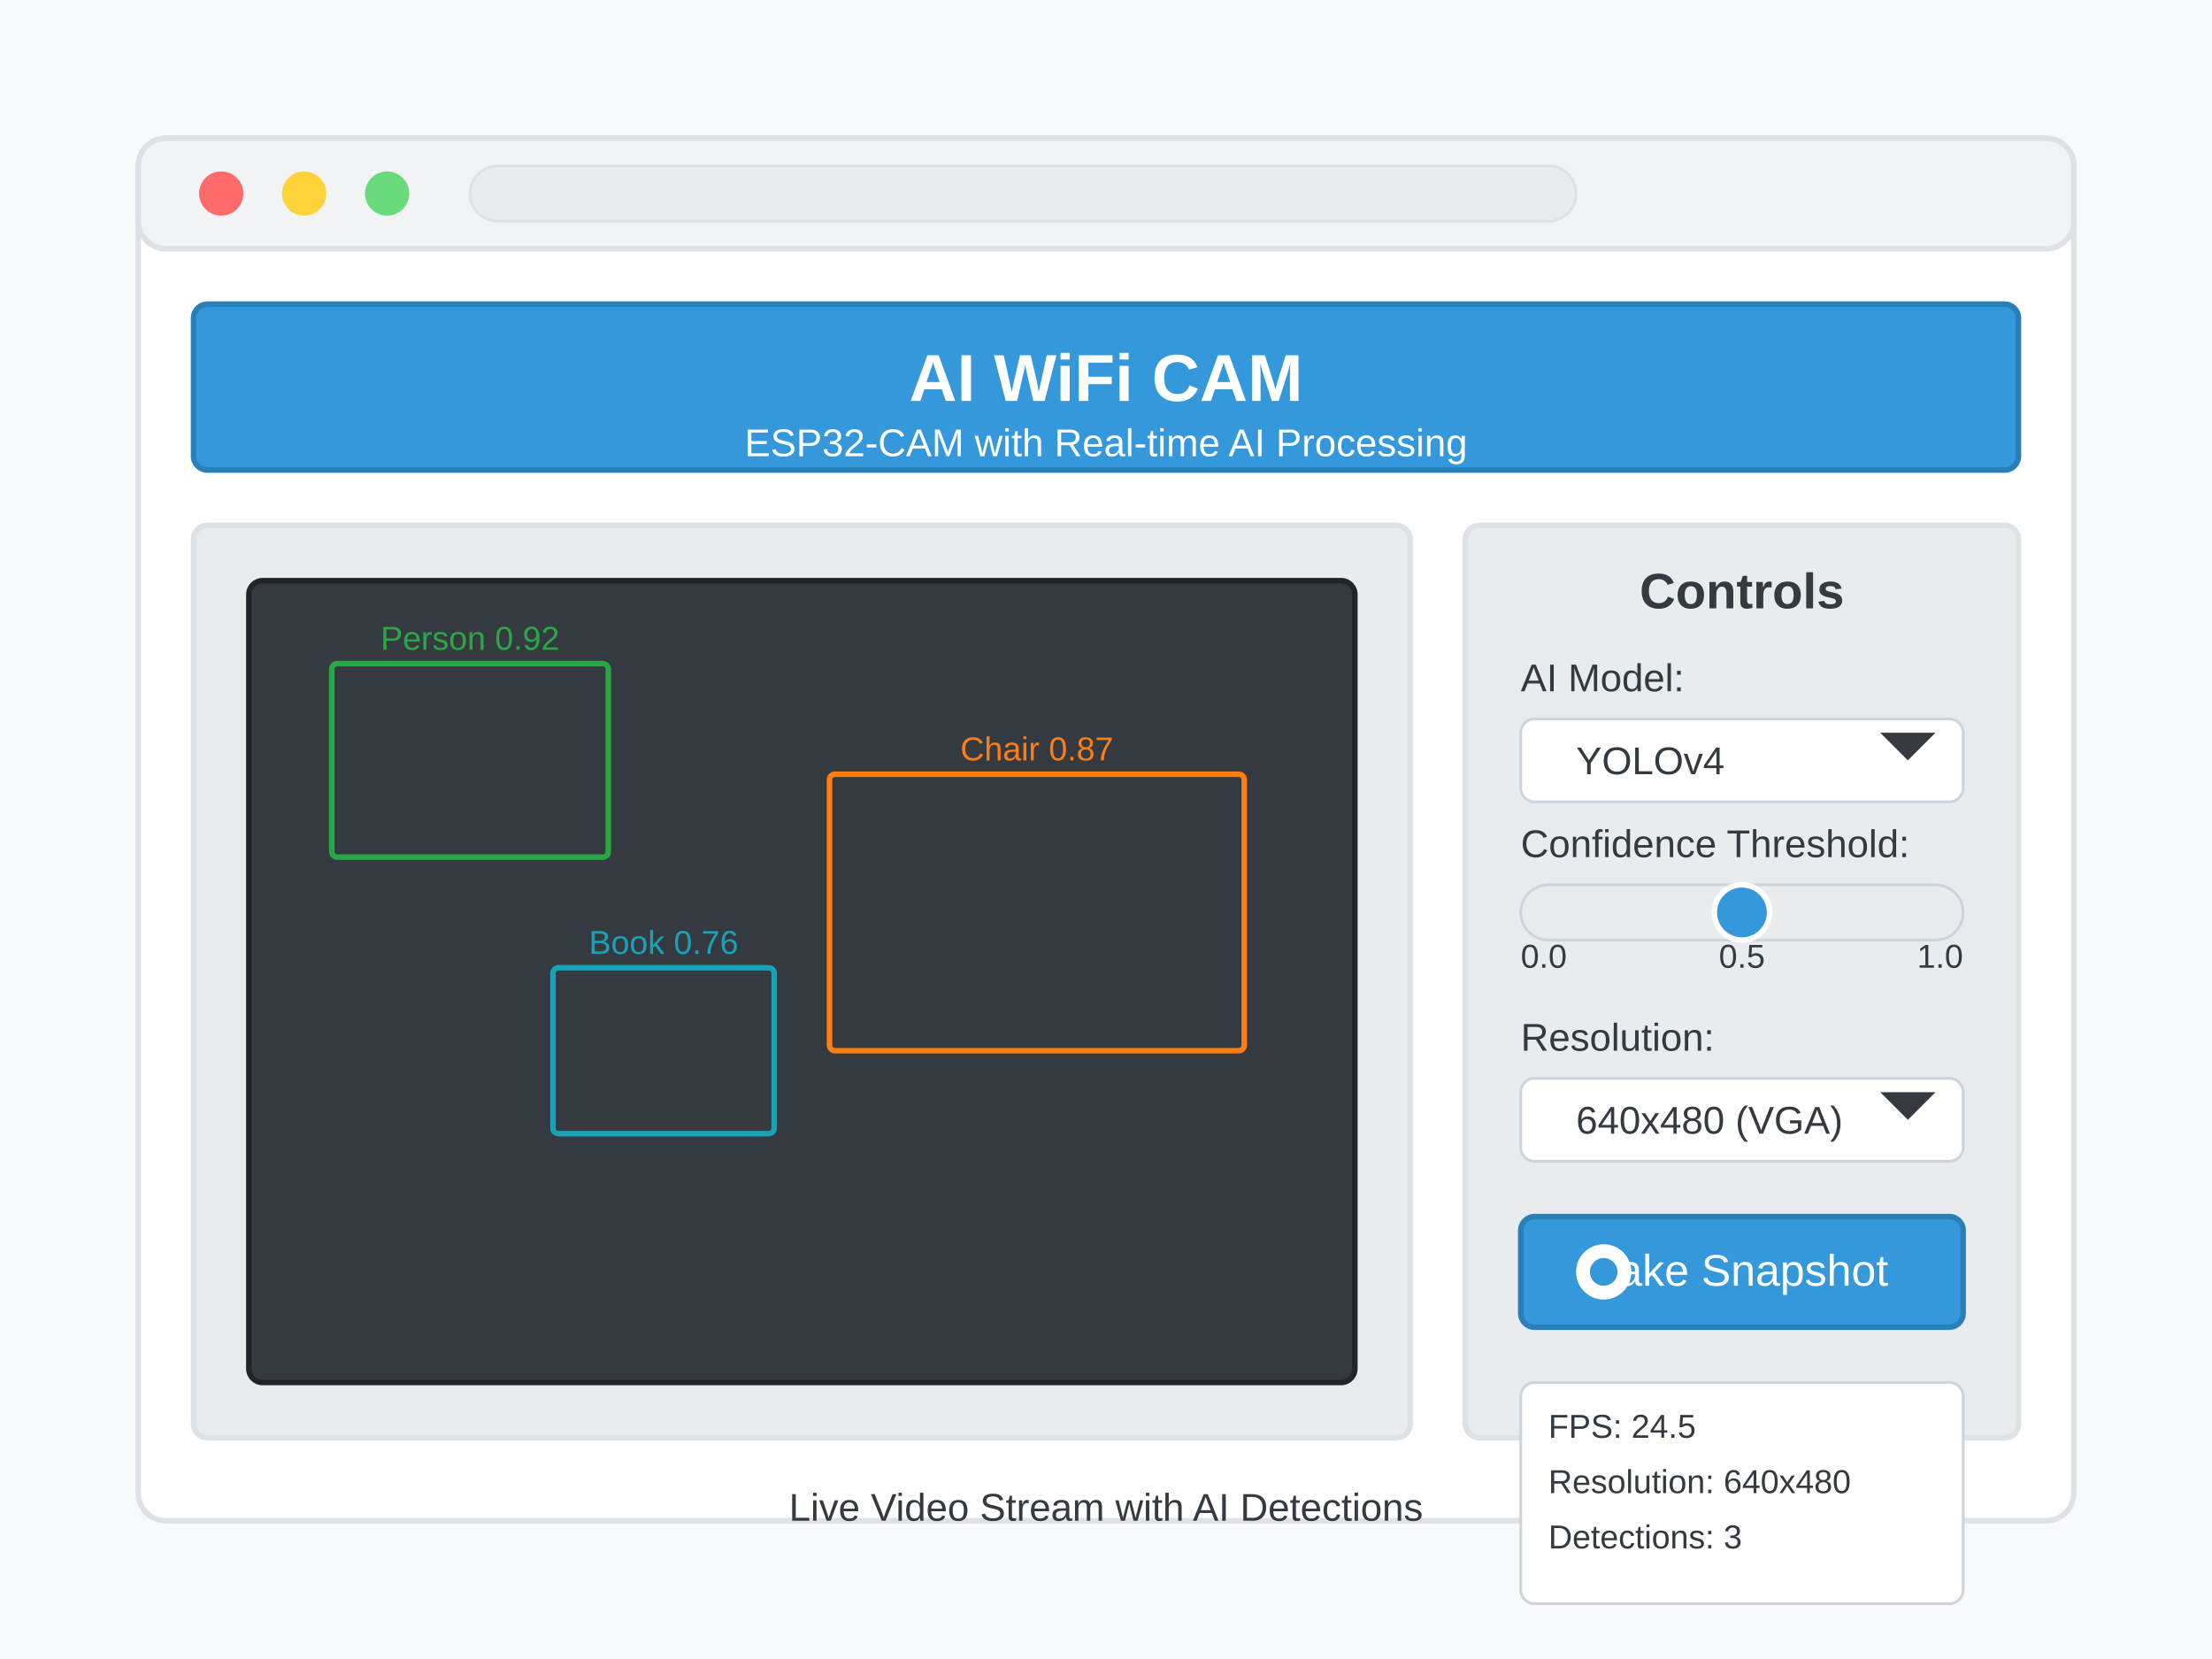
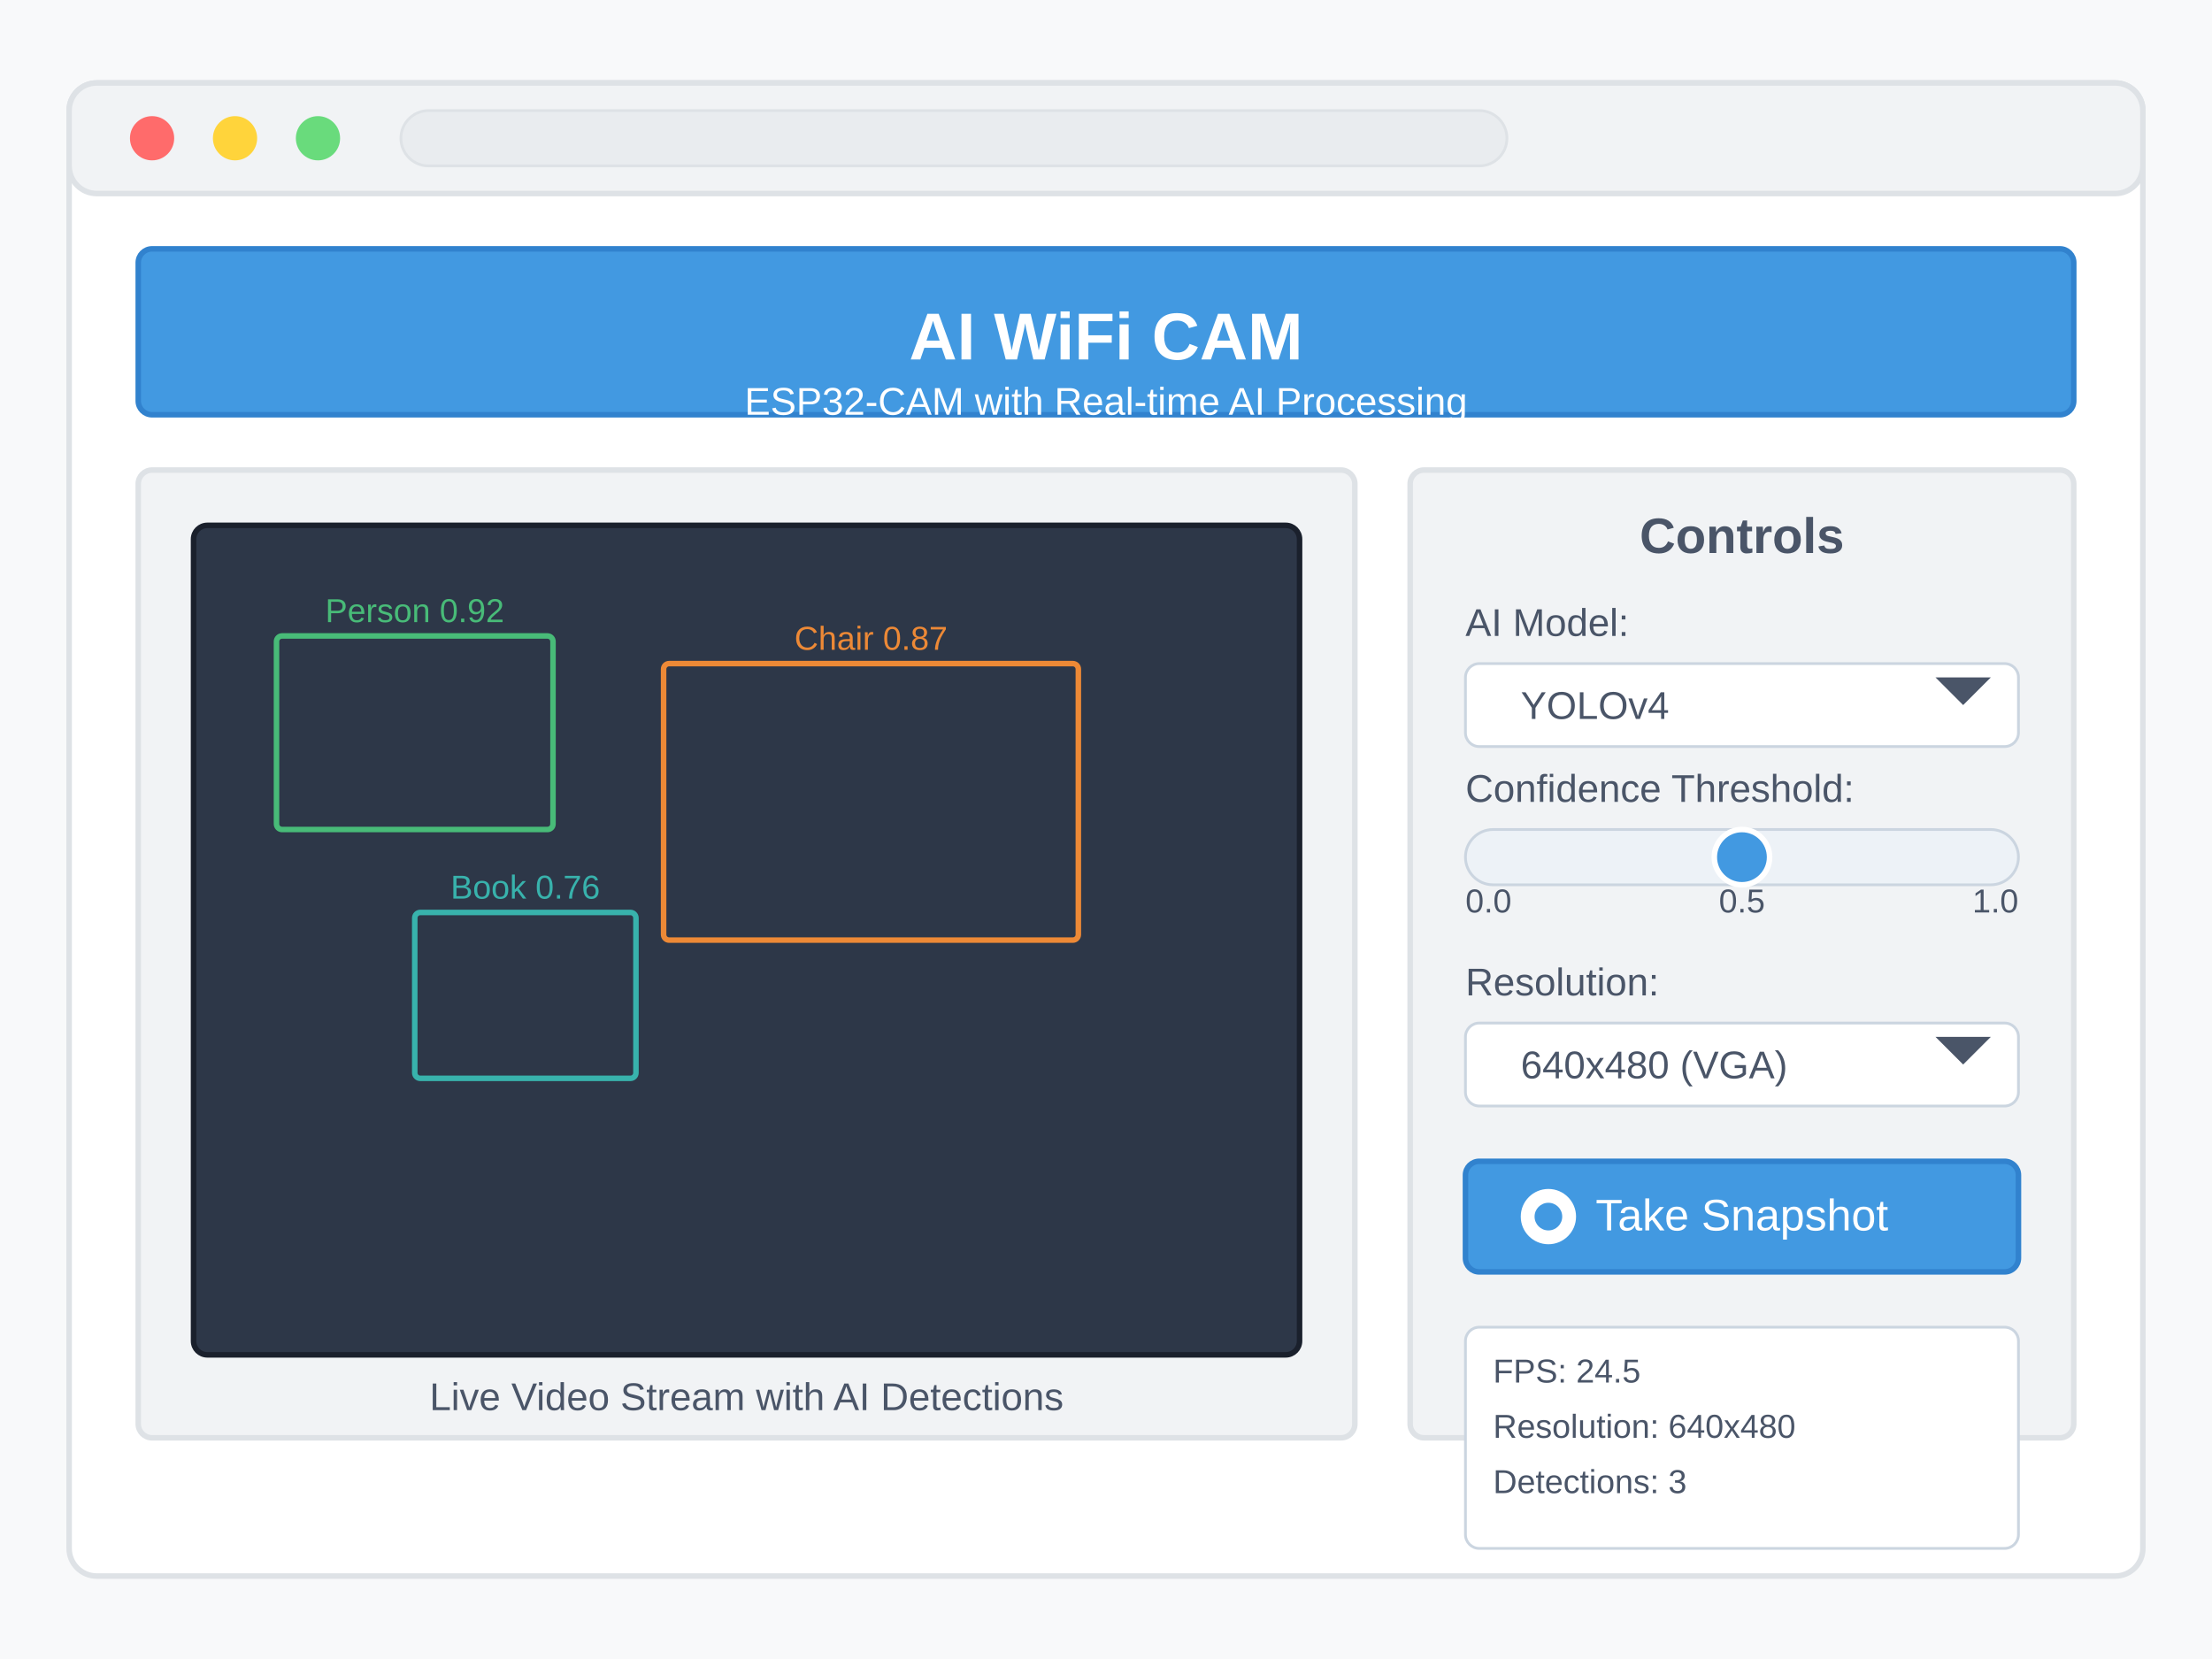
<svg xmlns="http://www.w3.org/2000/svg" width="800" height="600">
  <rect width="800" height="600" fill="#f8f9fa" />
-   <rect x="50" y="50" width="700" height="500" rx="10" fill="#ffffff" stroke="#dee2e6" stroke-width="2" />
-   <rect x="50" y="50" width="700" height="40" rx="10" fill="#f1f3f5" stroke="#dee2e6" stroke-width="2" />
-   <circle cx="80" cy="70" r="8" fill="#ff6b6b" />
-   <circle cx="110" cy="70" r="8" fill="#ffd43b" />
-   <circle cx="140" cy="70" r="8" fill="#69db7c" />
-   <rect x="170" y="60" width="400" height="20" rx="10" fill="#e9ecef" stroke="#dee2e6" stroke-width="1" />
-   <rect x="70" y="110" width="660" height="60" rx="5" fill="#3498db" stroke="#2980b9" stroke-width="2" />
-   <text x="400" y="145" font-family="Arial" font-size="24" text-anchor="middle" fill="#ffffff" font-weight="bold">AI WiFi CAM</text>
-   <text x="400" y="165" font-family="Arial" font-size="14" text-anchor="middle" fill="#ffffff">ESP32-CAM with Real-time AI Processing</text>
-   <rect x="70" y="190" width="440" height="330" rx="5" fill="#e9ecef" stroke="#dee2e6" stroke-width="2" />
-   <rect x="90" y="210" width="400" height="290" rx="5" fill="#343a40" stroke="#212529" stroke-width="2" />
-   <rect x="120" y="240" width="100" height="70" rx="2" fill="none" stroke="#28a745" stroke-width="2" />
-   <text x="170" y="235" font-family="Arial" font-size="12" text-anchor="middle" fill="#28a745">Person 0.92</text>
-   <rect x="300" y="280" width="150" height="100" rx="2" fill="none" stroke="#fd7e14" stroke-width="2" />
-   <text x="375" y="275" font-family="Arial" font-size="12" text-anchor="middle" fill="#fd7e14">Chair 0.87</text>
-   <rect x="200" y="350" width="80" height="60" rx="2" fill="none" stroke="#17a2b8" stroke-width="2" />
-   <text x="240" y="345" font-family="Arial" font-size="12" text-anchor="middle" fill="#17a2b8">Book 0.76</text>
-   <rect x="530" y="190" width="200" height="330" rx="5" fill="#e9ecef" stroke="#dee2e6" stroke-width="2" />
-   <text x="630" y="220" font-family="Arial" font-size="18" text-anchor="middle" fill="#343a40" font-weight="bold">Controls</text>
-   <text x="550" y="250" font-family="Arial" font-size="14" fill="#343a40">AI Model:</text>
-   <rect x="550" y="260" width="160" height="30" rx="5" fill="#ffffff" stroke="#ced4da" stroke-width="1" />
-   <text x="570" y="280" font-family="Arial" font-size="14" fill="#343a40">YOLOv4</text>
-   <polygon points="690,275 700,265 680,265" fill="#343a40" />
-   <text x="550" y="310" font-family="Arial" font-size="14" fill="#343a40">Confidence Threshold:</text>
-   <rect x="550" y="320" width="160" height="20" rx="10" fill="#e9ecef" stroke="#ced4da" stroke-width="1" />
-   <circle cx="630" cy="330" r="10" fill="#3498db" stroke="#ffffff" stroke-width="2" />
-   <text x="550" y="350" font-family="Arial" font-size="12" fill="#343a40">0.0</text>
-   <text x="710" y="350" font-family="Arial" font-size="12" text-anchor="end" fill="#343a40">1.0</text>
-   <text x="630" y="350" font-family="Arial" font-size="12" text-anchor="middle" fill="#343a40">0.5</text>
-   <text x="550" y="380" font-family="Arial" font-size="14" fill="#343a40">Resolution:</text>
-   <rect x="550" y="390" width="160" height="30" rx="5" fill="#ffffff" stroke="#ced4da" stroke-width="1" />
-   <text x="570" y="410" font-family="Arial" font-size="14" fill="#343a40">640x480 (VGA)</text>
-   <polygon points="690,405 700,395 680,395" fill="#343a40" />
-   <rect x="550" y="440" width="160" height="40" rx="5" fill="#3498db" stroke="#2980b9" stroke-width="2" />
-   <text x="630" y="465" font-family="Arial" font-size="16" text-anchor="middle" fill="#ffffff">Take Snapshot</text>
-   <circle cx="580" cy="460" r="10" fill="#ffffff" />
-   <circle cx="580" cy="460" r="5" fill="#3498db" />
-   <rect x="550" y="500" width="160" height="80" rx="5" fill="#ffffff" stroke="#ced4da" stroke-width="1" />
-   <text x="560" y="520" font-family="Arial" font-size="12" fill="#343a40">FPS: 24.5</text>
-   <text x="560" y="540" font-family="Arial" font-size="12" fill="#343a40">Resolution: 640x480</text>
-   <text x="560" y="560" font-family="Arial" font-size="12" fill="#343a40">Detections: 3</text>
-   <text x="400" y="550" font-family="Arial" font-size="14" text-anchor="middle" fill="#343a40">Live Video Stream with AI Detections</text>
+   <rect x="25" y="30" width="750" height="540" rx="10" fill="#ffffff" stroke="#dee2e6" stroke-width="2" />
+   <rect x="25" y="30" width="750" height="40" rx="10" fill="#f1f3f5" stroke="#dee2e6" stroke-width="2" />
+   <circle cx="55" cy="50" r="8" fill="#ff6b6b" />
+   <circle cx="85" cy="50" r="8" fill="#ffd43b" />
+   <circle cx="115" cy="50" r="8" fill="#69db7c" />
+   <rect x="145" y="40" width="400" height="20" rx="10" fill="#e9ecef" stroke="#dee2e6" stroke-width="1" />
+   <rect x="50" y="90" width="700" height="60" rx="5" fill="#4299e1" stroke="#3182ce" stroke-width="2" />
+   <text x="400" y="130" font-family="Arial" font-size="24" text-anchor="middle" fill="#ffffff" font-weight="bold">AI WiFi CAM</text>
+   <text x="400" y="150" font-family="Arial" font-size="14" text-anchor="middle" fill="#ffffff">ESP32-CAM with Real-time AI Processing</text>
+   <rect x="50" y="170" width="440" height="350" rx="5" fill="#f1f3f5" stroke="#dee2e6" stroke-width="2" />
+   <rect x="70" y="190" width="400" height="300" rx="5" fill="#2d3748" stroke="#1a202c" stroke-width="2" />
+   <rect x="100" y="230" width="100" height="70" rx="2" fill="none" stroke="#48bb78" stroke-width="2" />
+   <text x="150" y="225" font-family="Arial" font-size="12" text-anchor="middle" fill="#48bb78">Person 0.92</text>
+   <rect x="240" y="240" width="150" height="100" rx="2" fill="none" stroke="#ed8936" stroke-width="2" />
+   <text x="315" y="235" font-family="Arial" font-size="12" text-anchor="middle" fill="#ed8936">Chair 0.87</text>
+   <rect x="150" y="330" width="80" height="60" rx="2" fill="none" stroke="#38b2ac" stroke-width="2" />
+   <text x="190" y="325" font-family="Arial" font-size="12" text-anchor="middle" fill="#38b2ac">Book 0.76</text>
+   <text x="270" y="510" font-family="Arial" font-size="14" text-anchor="middle" fill="#4a5568">Live Video Stream with AI Detections</text>
+   <rect x="510" y="170" width="240" height="350" rx="5" fill="#f1f3f5" stroke="#dee2e6" stroke-width="2" />
+   <text x="630" y="200" font-family="Arial" font-size="18" text-anchor="middle" fill="#4a5568" font-weight="bold">Controls</text>
+   <text x="530" y="230" font-family="Arial" font-size="14" fill="#4a5568">AI Model:</text>
+   <rect x="530" y="240" width="200" height="30" rx="5" fill="#ffffff" stroke="#cbd5e0" stroke-width="1" />
+   <text x="550" y="260" font-family="Arial" font-size="14" fill="#4a5568">YOLOv4</text>
+   <polygon points="710,255 720,245 700,245" fill="#4a5568" />
+   <text x="530" y="290" font-family="Arial" font-size="14" fill="#4a5568">Confidence Threshold:</text>
+   <rect x="530" y="300" width="200" height="20" rx="10" fill="#edf2f7" stroke="#cbd5e0" stroke-width="1" />
+   <circle cx="630" cy="310" r="10" fill="#4299e1" stroke="#ffffff" stroke-width="2" />
+   <text x="530" y="330" font-family="Arial" font-size="12" fill="#4a5568">0.0</text>
+   <text x="730" y="330" font-family="Arial" font-size="12" text-anchor="end" fill="#4a5568">1.0</text>
+   <text x="630" y="330" font-family="Arial" font-size="12" text-anchor="middle" fill="#4a5568">0.5</text>
+   <text x="530" y="360" font-family="Arial" font-size="14" fill="#4a5568">Resolution:</text>
+   <rect x="530" y="370" width="200" height="30" rx="5" fill="#ffffff" stroke="#cbd5e0" stroke-width="1" />
+   <text x="550" y="390" font-family="Arial" font-size="14" fill="#4a5568">640x480 (VGA)</text>
+   <polygon points="710,385 720,375 700,375" fill="#4a5568" />
+   <rect x="530" y="420" width="200" height="40" rx="5" fill="#4299e1" stroke="#3182ce" stroke-width="2" />
+   <text x="630" y="445" font-family="Arial" font-size="16" text-anchor="middle" fill="#ffffff">Take Snapshot</text>
+   <circle cx="560" cy="440" r="10" fill="#ffffff" />
+   <circle cx="560" cy="440" r="5" fill="#4299e1" />
+   <rect x="530" y="480" width="200" height="80" rx="5" fill="#ffffff" stroke="#cbd5e0" stroke-width="1" />
+   <text x="540" y="500" font-family="Arial" font-size="12" fill="#4a5568">FPS: 24.5</text>
+   <text x="540" y="520" font-family="Arial" font-size="12" fill="#4a5568">Resolution: 640x480</text>
+   <text x="540" y="540" font-family="Arial" font-size="12" fill="#4a5568">Detections: 3</text>
</svg>
